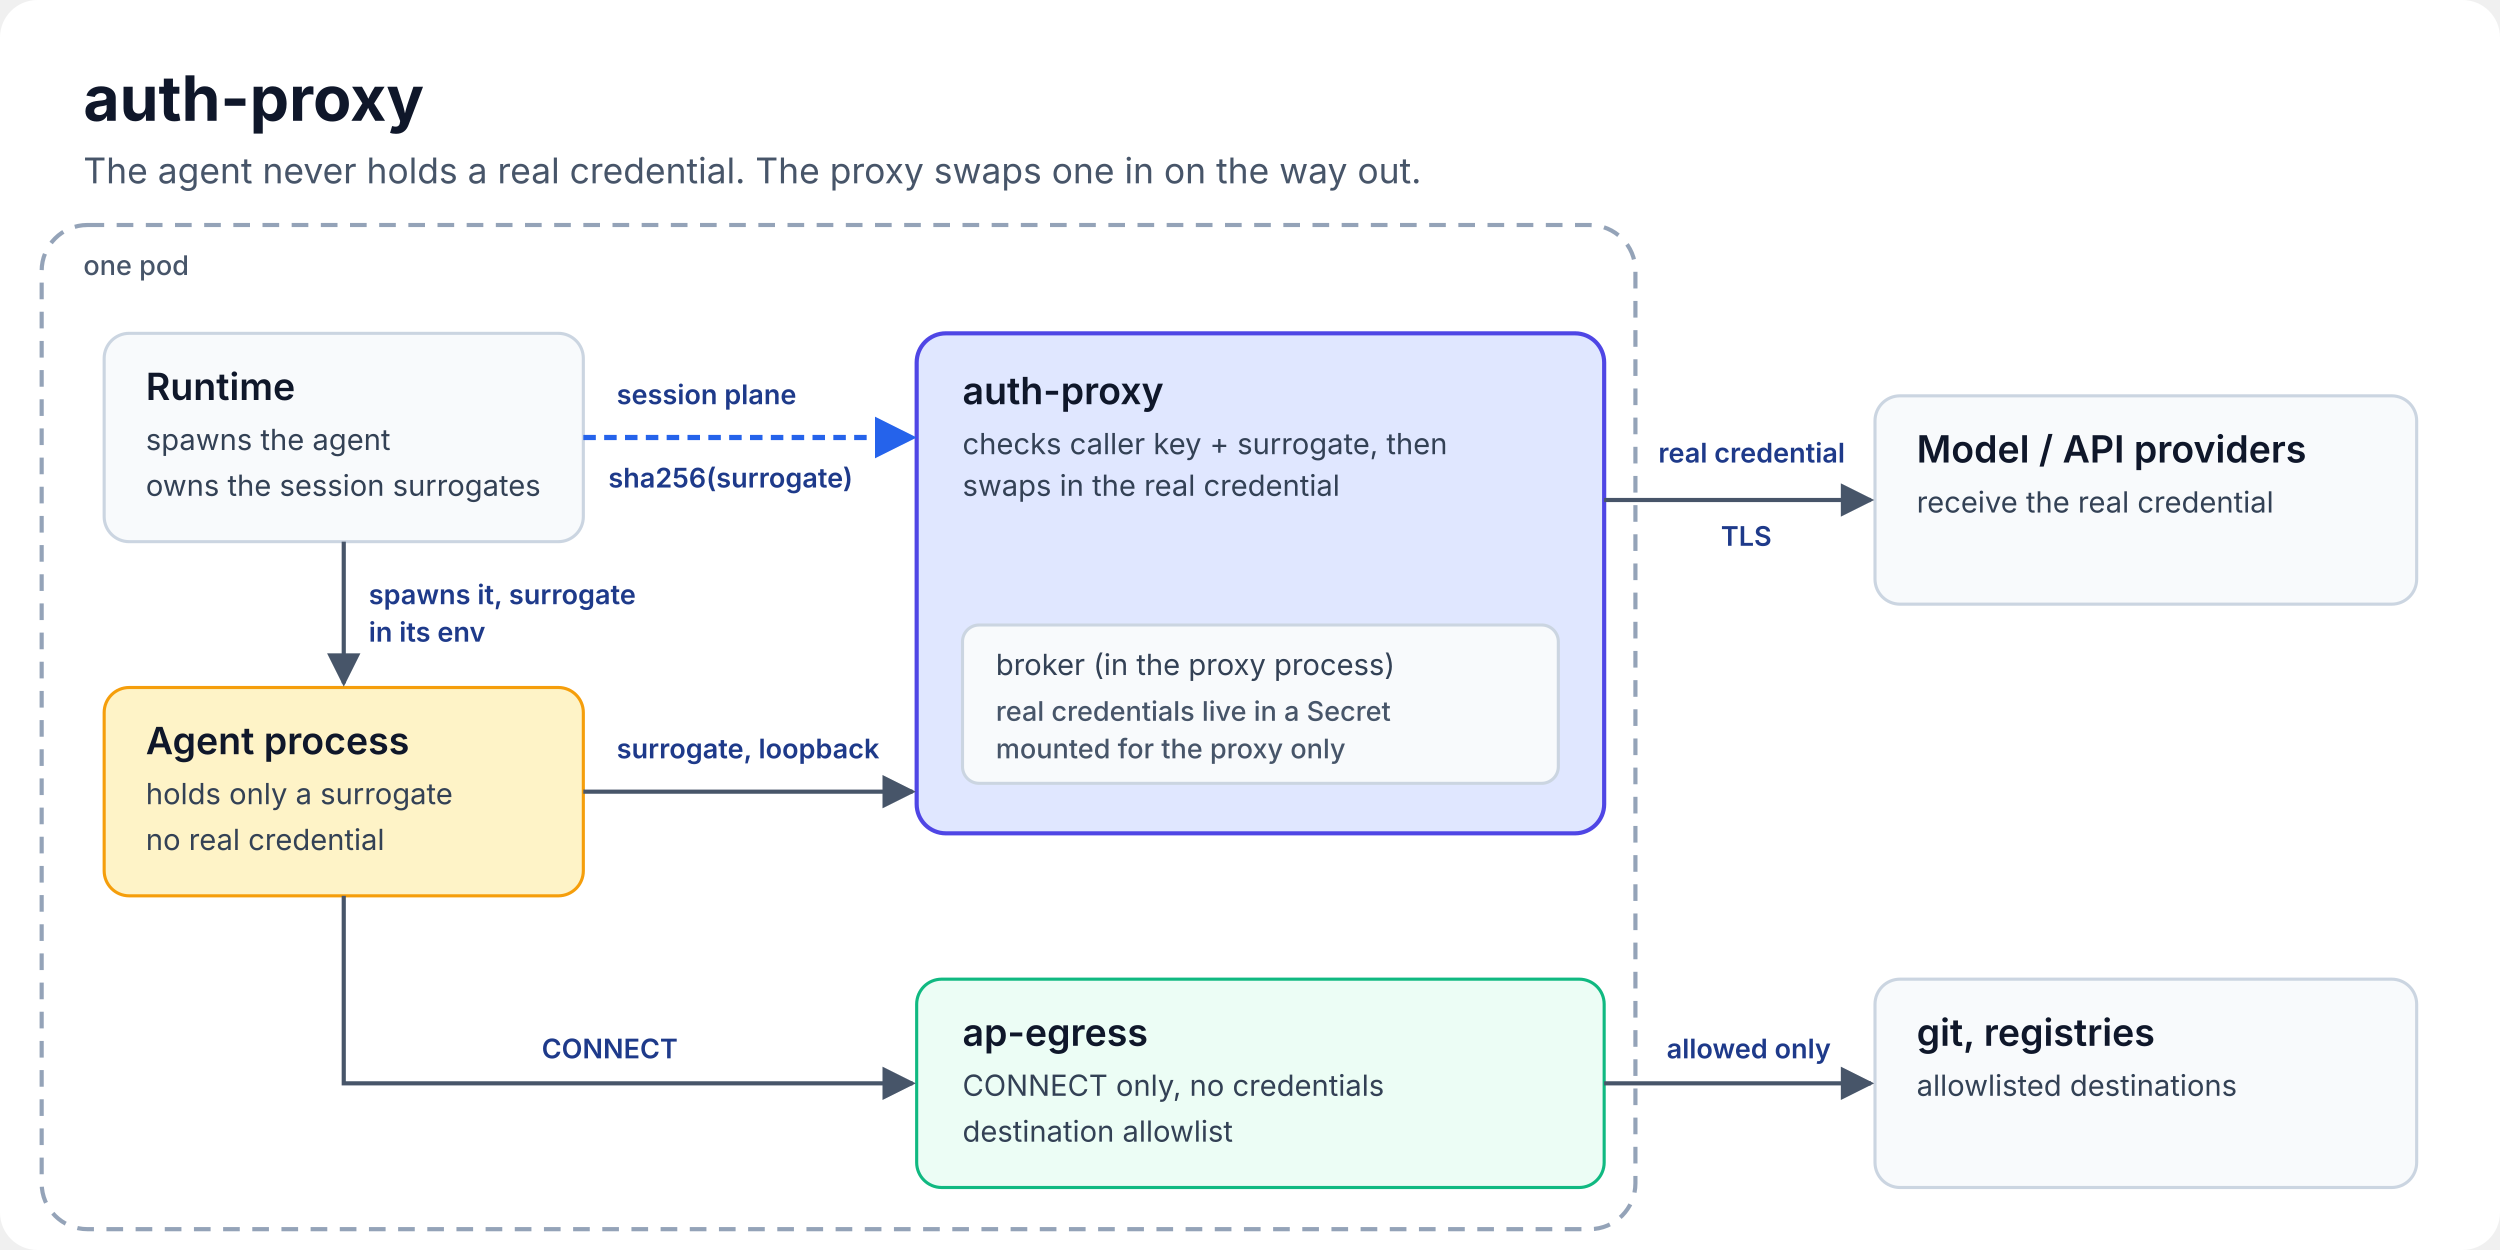
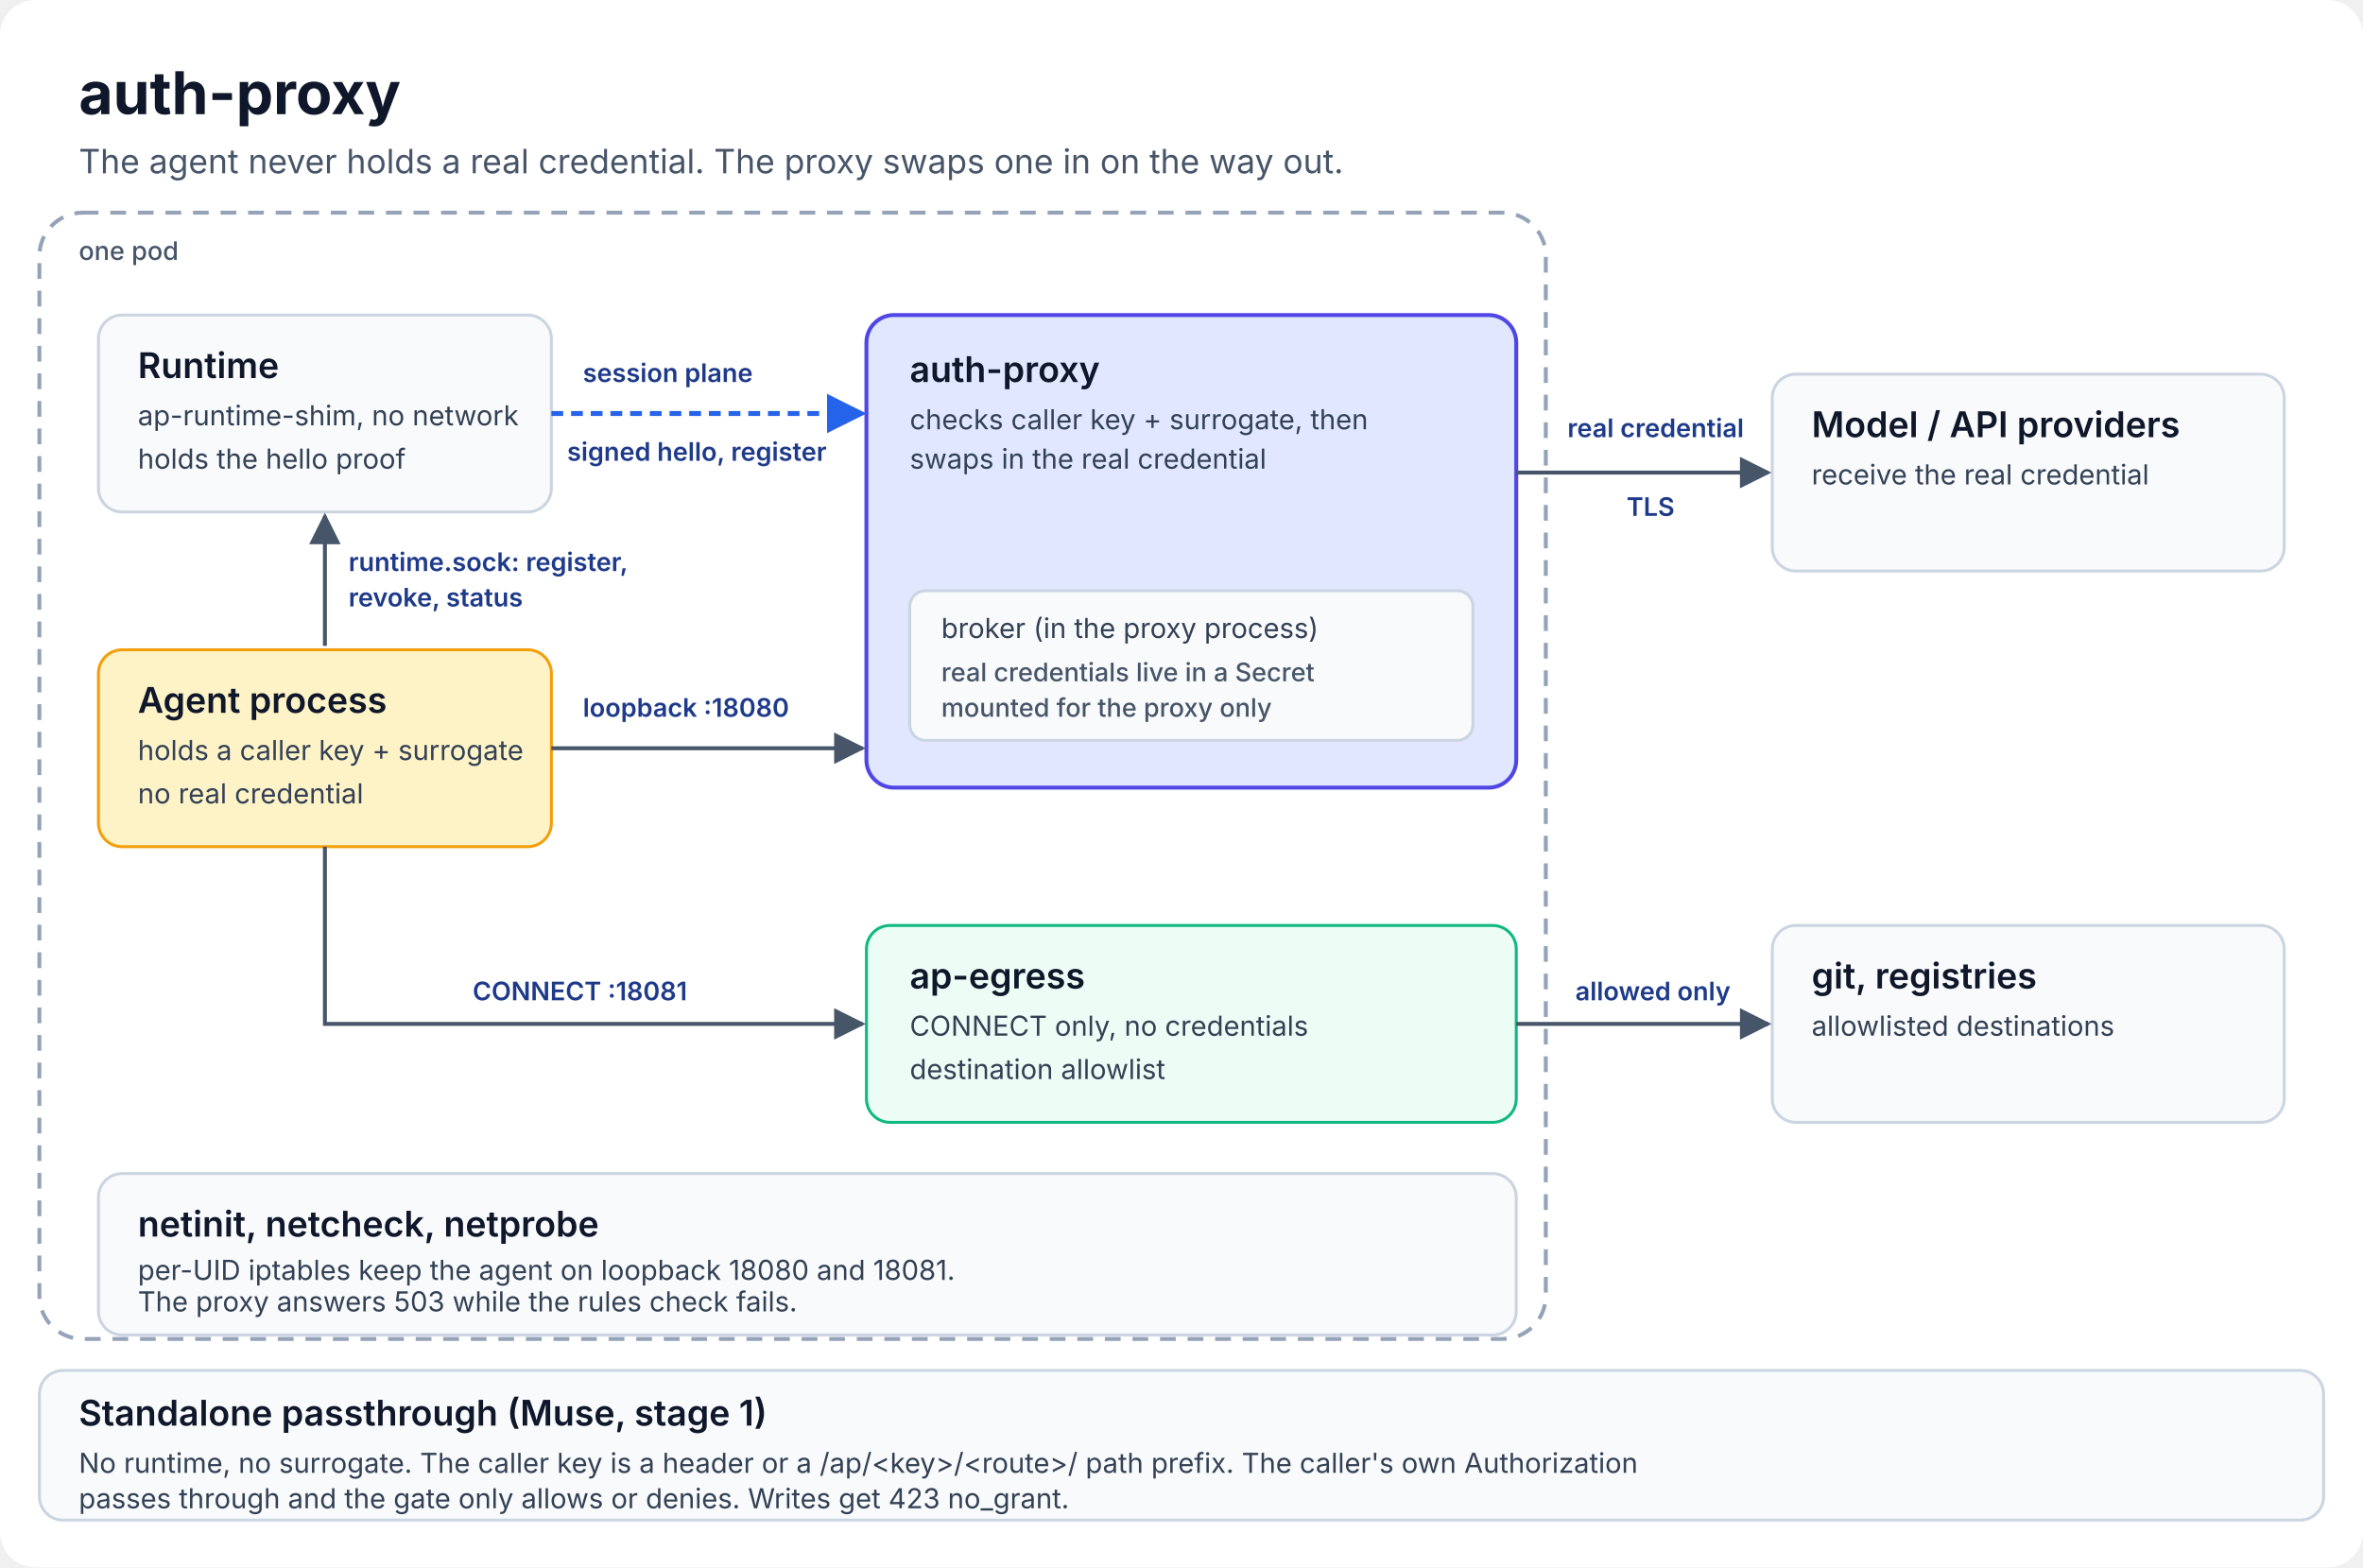
- <svg xmlns="http://www.w3.org/2000/svg" viewBox="0 0 1200 600" width="1200" height="600" role="img" aria-labelledby="t d">
+ <svg xmlns="http://www.w3.org/2000/svg" viewBox="0 0 1200 796" width="1200" height="796" role="img" aria-labelledby="t d">
  <defs>
    <marker id="ah" viewBox="0 0 10 10" refX="9" refY="5" markerWidth="8" markerHeight="8" orient="auto-start-reverse">
      <path d="M0,0 L10,5 L0,10 z" fill="#475569" />
    </marker>
    <marker id="ahb" viewBox="0 0 10 10" refX="9" refY="5" markerWidth="8" markerHeight="8" orient="auto-start-reverse">
      <path d="M0,0 L10,5 L0,10 z" fill="#2563eb" />
    </marker>
    <style>
      .bg{fill:#ffffff}
      .h1{font:700 30px system-ui,-apple-system,"Segoe UI",sans-serif;fill:#0f172a}
      .sub{font:400 17px system-ui,-apple-system,"Segoe UI",sans-serif;fill:#475569}
      .lbl{font:600 18px system-ui,-apple-system,"Segoe UI",sans-serif;fill:#0f172a}
      .sm{font:400 14px system-ui,-apple-system,"Segoe UI",sans-serif;fill:#334155}
      .xs{font:500 13px system-ui,-apple-system,"Segoe UI",sans-serif;fill:#475569}
      .cap{font:600 13px system-ui,-apple-system,"Segoe UI",sans-serif;fill:#1e3a8a}
      .card{fill:#f8fafc;stroke:#cbd5e1;stroke-width:1.5}
      .agent{fill:#fef3c7;stroke:#f59e0b;stroke-width:1.5}
      .ap{fill:#e0e7ff;stroke:#4f46e5;stroke-width:2}
      .pc{fill:#ecfdf5;stroke:#10b981;stroke-width:1.5}
      .pod{fill:none;stroke:#94a3b8;stroke-width:2;stroke-dasharray:8 6}
      .line{stroke:#475569;stroke-width:2;fill:none}
      .sess{stroke:#2563eb;stroke-width:2.5;fill:none;stroke-dasharray:6 4}
    </style>
  </defs>
-   <rect class="bg" x="0" y="0" width="1200" height="600" rx="18" />
+   <rect class="bg" x="0" y="0" width="1200" height="796" rx="18" />
  <text class="h1" x="40" y="58">auth-proxy</text>
  <text class="sub" x="40" y="88">The agent never holds a real credential. The proxy swaps one in on the way out.</text>
-   <rect class="pod" x="20" y="108" width="765" height="482" rx="22" />
+   <rect class="pod" x="20" y="108" width="765" height="572" rx="22" />
  <text class="xs" x="40" y="132">one pod</text>
  <rect class="card" x="50" y="160" width="230" height="100" rx="12" />
  <text class="lbl" x="70" y="192">Runtime</text>
-   <text class="sm" x="70" y="216">spawns the agent</text>
-   <text class="sm" x="70" y="238">owns the session surrogates</text>
+   <text class="sm" x="70" y="216">ap-runtime-shim, no network</text>
+   <text class="sm" x="70" y="238">holds the hello proof</text>
  <rect class="agent" x="50" y="330" width="230" height="100" rx="12" />
  <text class="lbl" x="70" y="362">Agent process</text>
-   <text class="sm" x="70" y="386">holds only a surrogate</text>
+   <text class="sm" x="70" y="386">holds a caller key + surrogate</text>
  <text class="sm" x="70" y="408">no real credential</text>
  <rect class="ap" x="440" y="160" width="330" height="240" rx="14" />
  <text class="lbl" x="462" y="194">auth-proxy</text>
  <text class="sm" x="462" y="218">checks caller key + surrogate, then</text>
  <text class="sm" x="462" y="238">swaps in the real credential</text>
  <rect class="card" x="462" y="300" width="286" height="76" rx="8" />
  <text class="sm" x="478" y="324">broker (in the proxy process)</text>
  <text class="xs" x="478" y="346">real credentials live in a Secret</text>
  <text class="xs" x="478" y="364">mounted for the proxy only</text>
  <rect class="pc" x="440" y="470" width="330" height="100" rx="12" />
  <text class="lbl" x="462" y="502">ap-egress</text>
  <text class="sm" x="462" y="526">CONNECT only, no credentials</text>
  <text class="sm" x="462" y="548">destination allowlist</text>
  <rect class="card" x="900" y="190" width="260" height="100" rx="12" />
  <text class="lbl" x="920" y="222">Model / API providers</text>
  <text class="sm" x="920" y="246">receive the real credential</text>
  <rect class="card" x="900" y="470" width="260" height="100" rx="12" />
  <text class="lbl" x="920" y="502">git, registries</text>
  <text class="sm" x="920" y="526">allowlisted destinations</text>
  <path class="sess" d="M280,210 L438,210" marker-end="url(#ahb)" />
  <text class="cap" x="296" y="194">session plane</text>
-   <text class="cap" x="292" y="234">sha256(surrogate)</text>
-   <path class="line" d="M165,260 L165,328" marker-end="url(#ah)" />
-   <text class="cap" x="177" y="290">spawns it, surrogate</text>
-   <text class="cap" x="177" y="308">in its env</text>
+   <text class="cap" x="288" y="234">signed hello, register</text>
+   <path class="line" d="M165,328 L165,262" marker-end="url(#ah)" />
+   <text class="cap" x="177" y="290">runtime.sock: register,</text>
+   <text class="cap" x="177" y="308">revoke, status</text>
  <path class="line" d="M280,380 L438,380" marker-end="url(#ah)" />
-   <text class="cap" x="296" y="364">surrogate, loopback</text>
+   <text class="cap" x="296" y="364">loopback :18080</text>
  <path class="line" d="M770,240 L898,240" marker-end="url(#ah)" />
  <text class="cap" x="796" y="222">real credential</text>
  <text class="cap" x="826" y="262">TLS</text>
  <path class="line" d="M165,430 L165,520 L438,520" marker-end="url(#ah)" />
-   <text class="cap" x="260" y="508">CONNECT</text>
+   <text class="cap" x="240" y="508">CONNECT :18081</text>
  <path class="line" d="M770,520 L898,520" marker-end="url(#ah)" />
  <text class="cap" x="800" y="508">allowed only</text>
+   <rect class="card" x="50" y="596" width="720" height="82" rx="12" />
+   <text class="lbl" x="70" y="628">netinit, netcheck, netprobe</text>
+   <text class="sm" x="70" y="650">per-UID iptables keep the agent on loopback 18080 and 18081.</text>
+   <text class="sm" x="70" y="666">The proxy answers 503 while the rules check fails.</text>
+   <rect class="card" x="20" y="696" width="1160" height="76" rx="12" />
+   <text class="lbl" x="40" y="724">Standalone passthrough (Muse, stage 1)</text>
+   <text class="sm" x="40" y="748">No runtime, no surrogate. The caller key is a header or a /ap/&lt;key&gt;/&lt;route&gt;/ path prefix. The caller's own Authorization</text>
+   <text class="sm" x="40" y="766">passes through and the gate only allows or denies. Writes get 423 no_grant.</text>
</svg>
